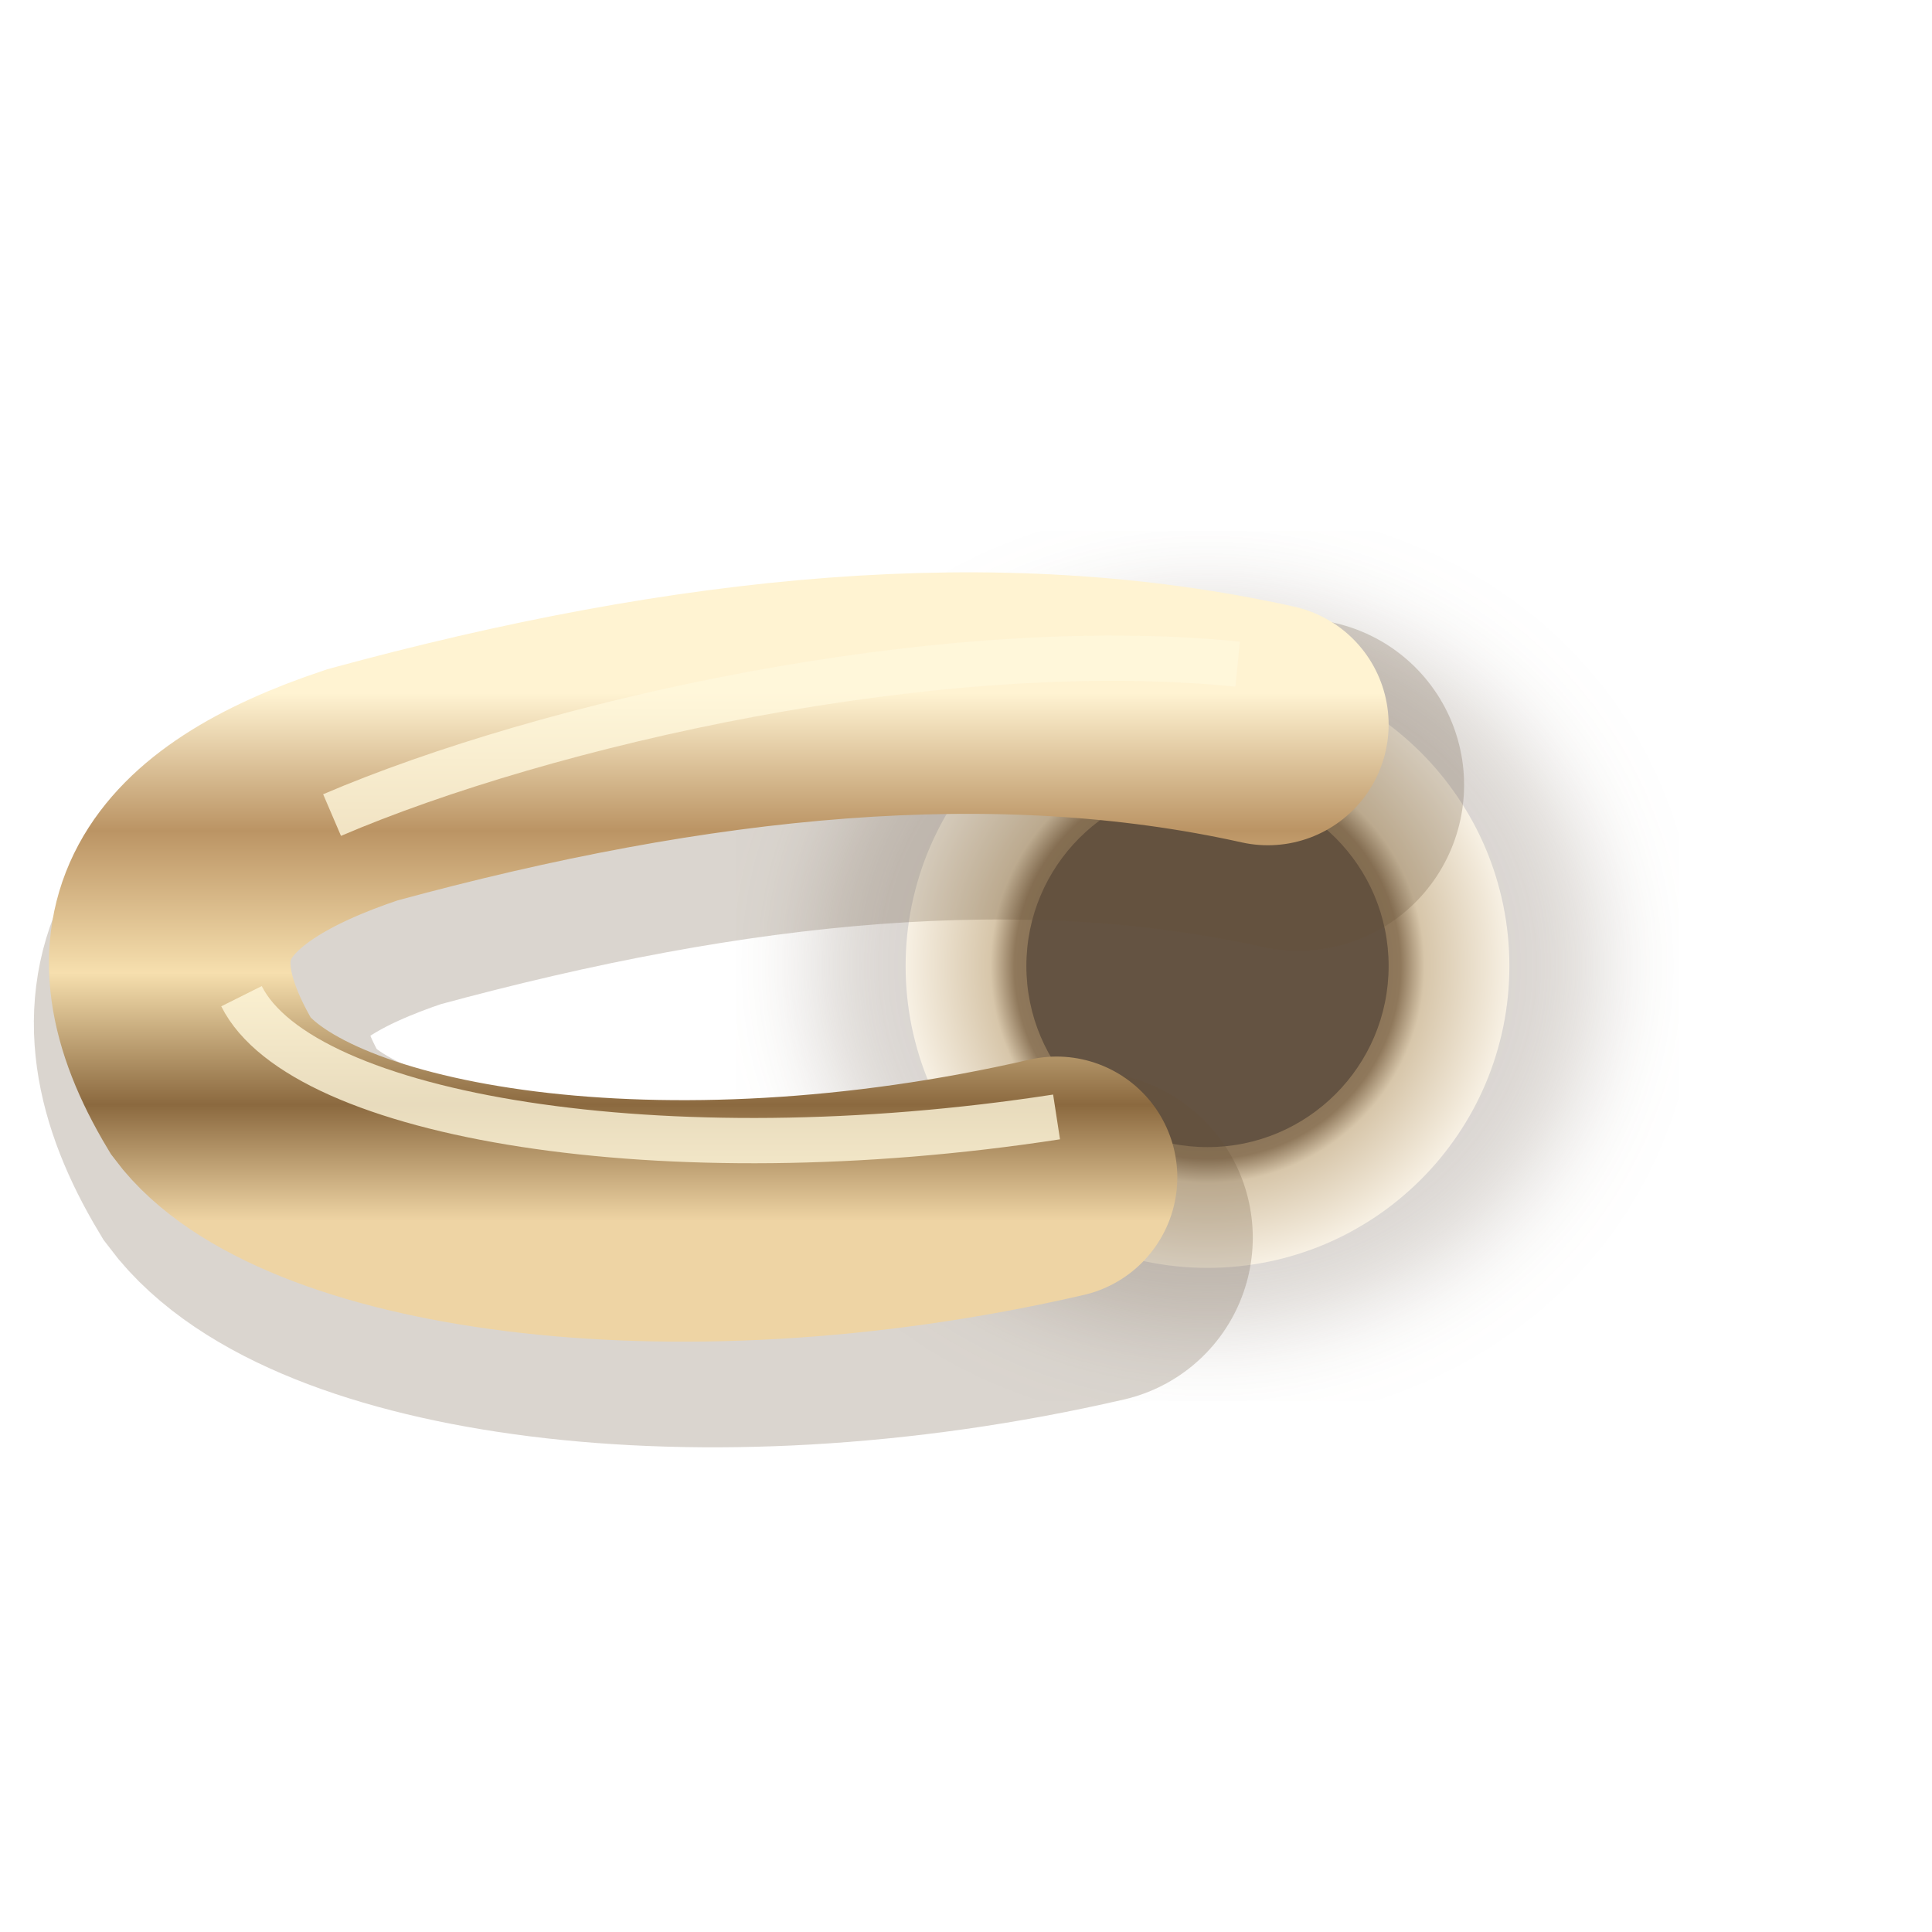
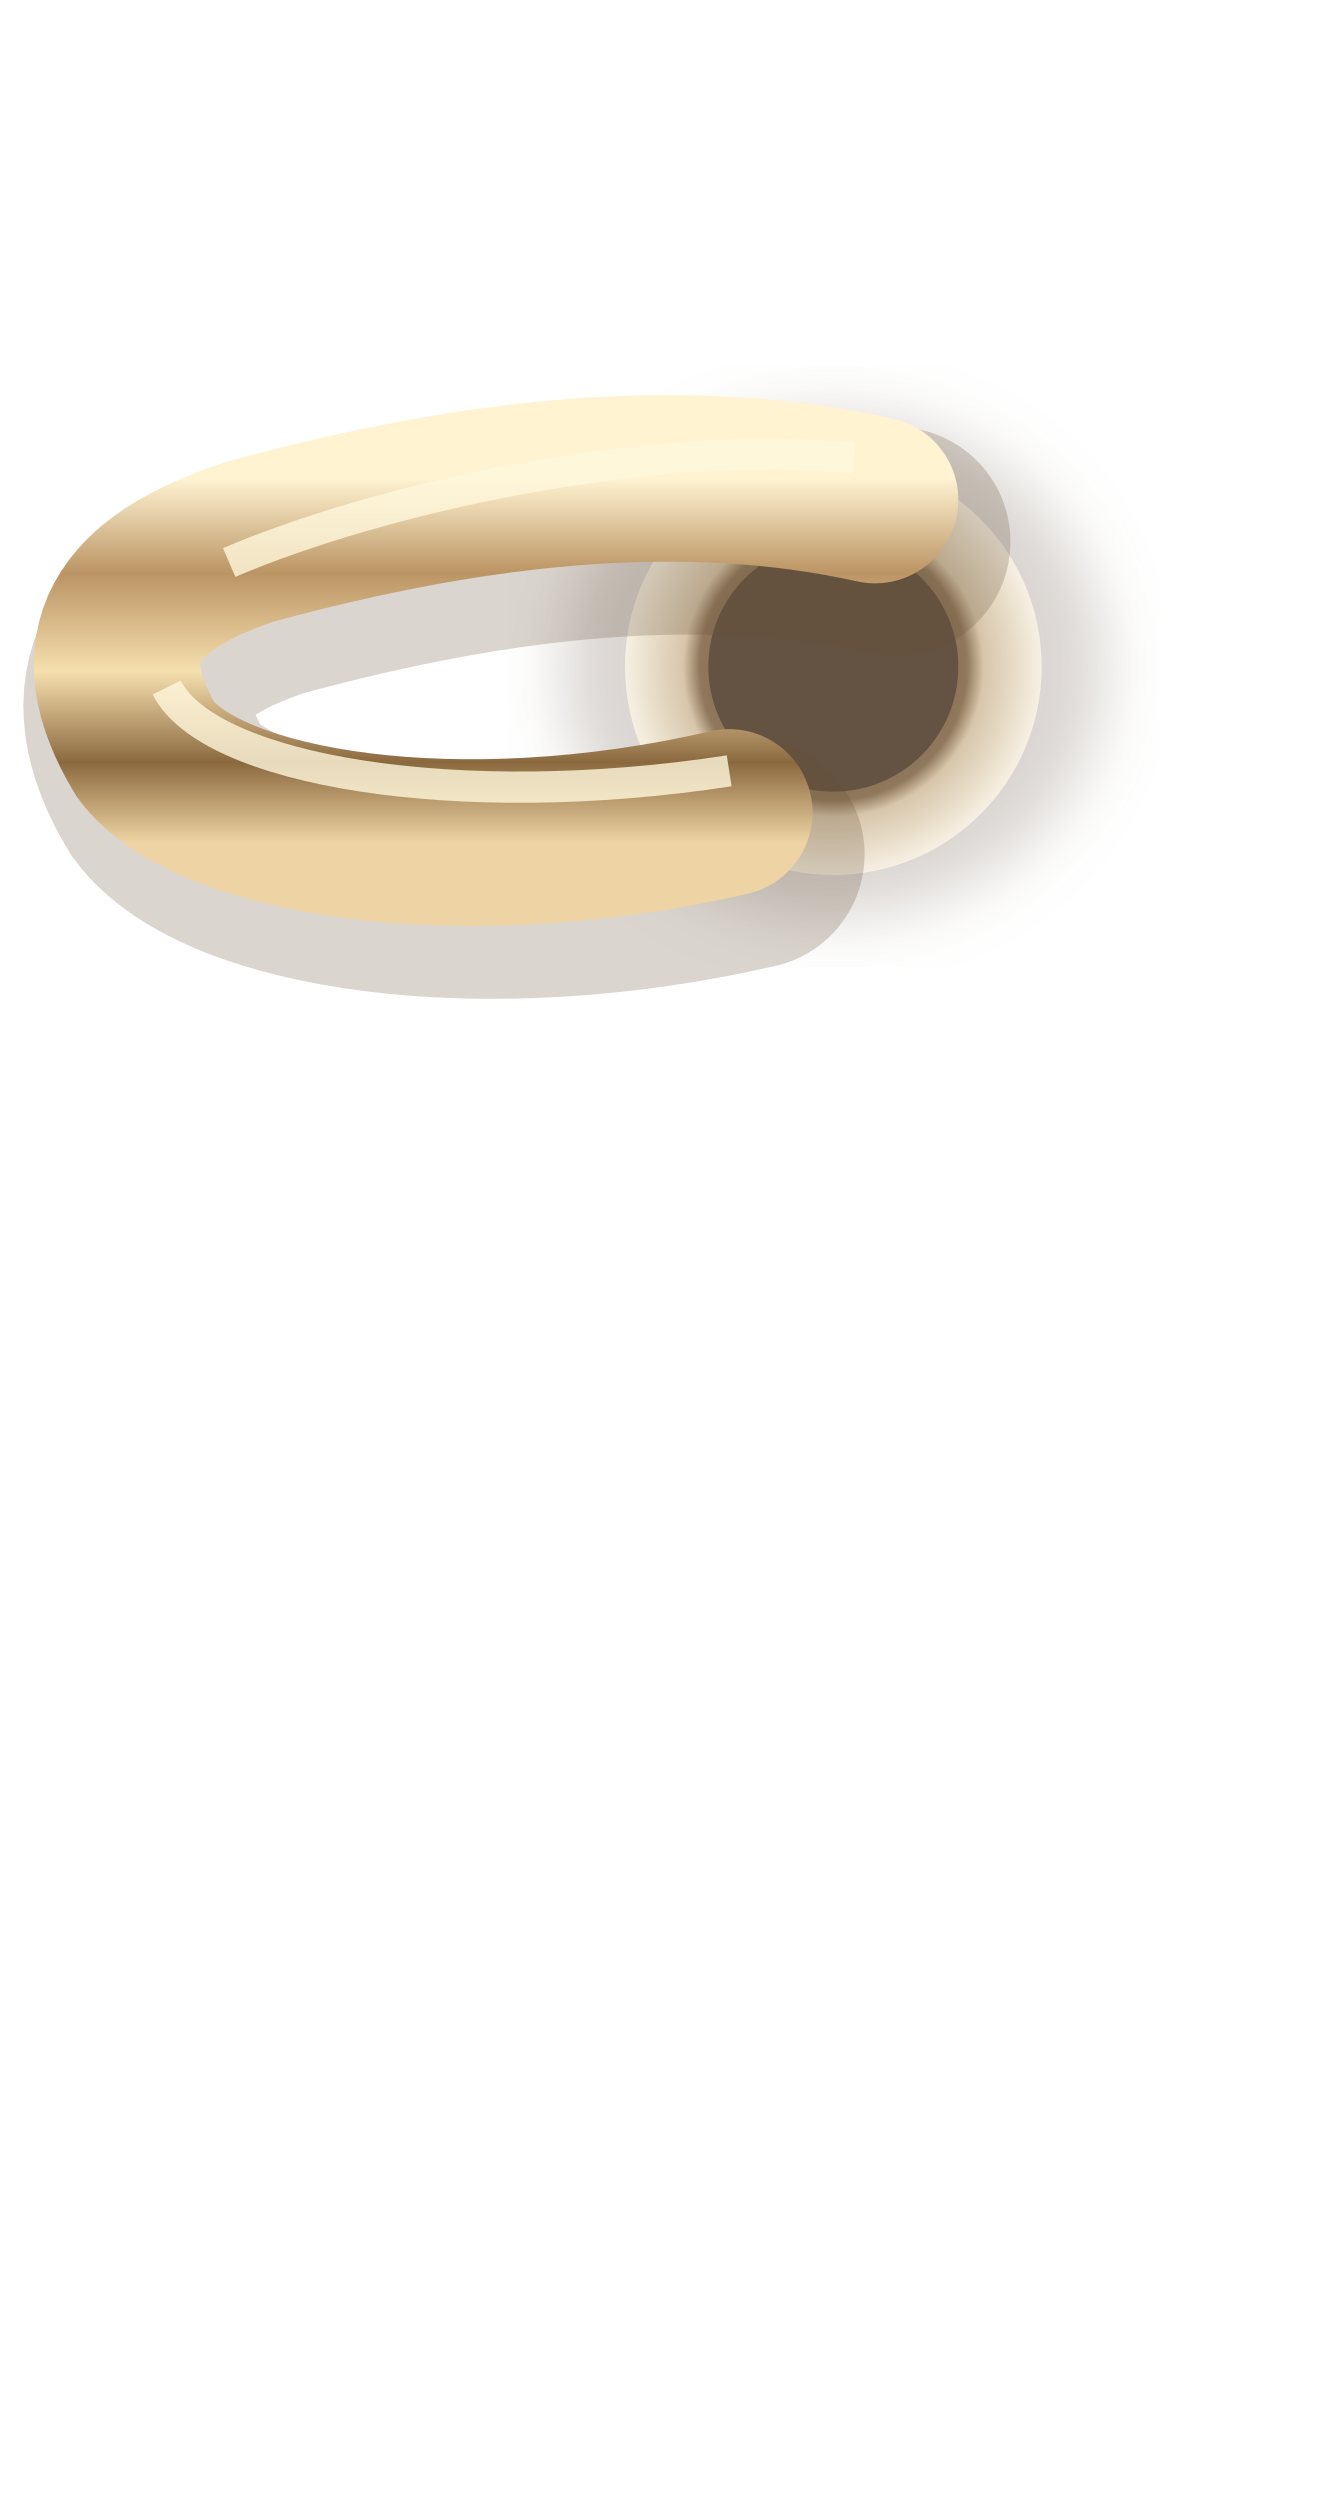
- <svg xmlns="http://www.w3.org/2000/svg" viewBox="0 0 64 64">
+ <svg xmlns="http://www.w3.org/2000/svg" viewBox="0 0 64 120">
  <defs>
    <linearGradient id="metal" x2="0" y2="1">
      <stop stop-color="#fff3d2" />
      <stop offset=".26" stop-color="#bb9464" />
      <stop offset=".53" stop-color="#f6dfae" />
      <stop offset=".78" stop-color="#8b693f" />
      <stop offset="1" stop-color="#eed4a4" />
    </linearGradient>
    <radialGradient id="hole">
      <stop stop-color="#66513c" />
      <stop offset=".64" stop-color="#8f785b" />
      <stop offset=".72" stop-color="#d7c6aa" />
      <stop offset="1" stop-color="#f7f0e3" />
    </radialGradient>
    <filter id="shadow">
      <feGaussianBlur stdDeviation="1.5" />
    </filter>
  </defs>
  <ellipse cx="40" cy="32" rx="13" ry="12" fill="#6a5846" opacity=".25" filter="url(#shadow)" />
  <circle cx="40" cy="32" r="10" fill="url(#hole)" />
  <circle cx="40" cy="32" r="6" fill="#645342" />
  <path d="M42 24 C33 22 23 23 12 26 C6 28 4 31 7 36 C10 40 22 42 35 39" fill="none" stroke="#665038" stroke-width="11" stroke-linecap="round" opacity=".24" transform="translate(1 2)" />
  <path d="M42 24 C33 22 23 23 12 26 C6 28 4 31 7 36 C10 40 22 42 35 39" fill="none" stroke="url(#metal)" stroke-width="8" stroke-linecap="round" />
  <path d="M41 22 C31 21 18 24 11 27 M8 33 C10 37 22 39 35 37" fill="none" stroke="#fff7dc" stroke-width="1.5" opacity=".8" />
</svg>
